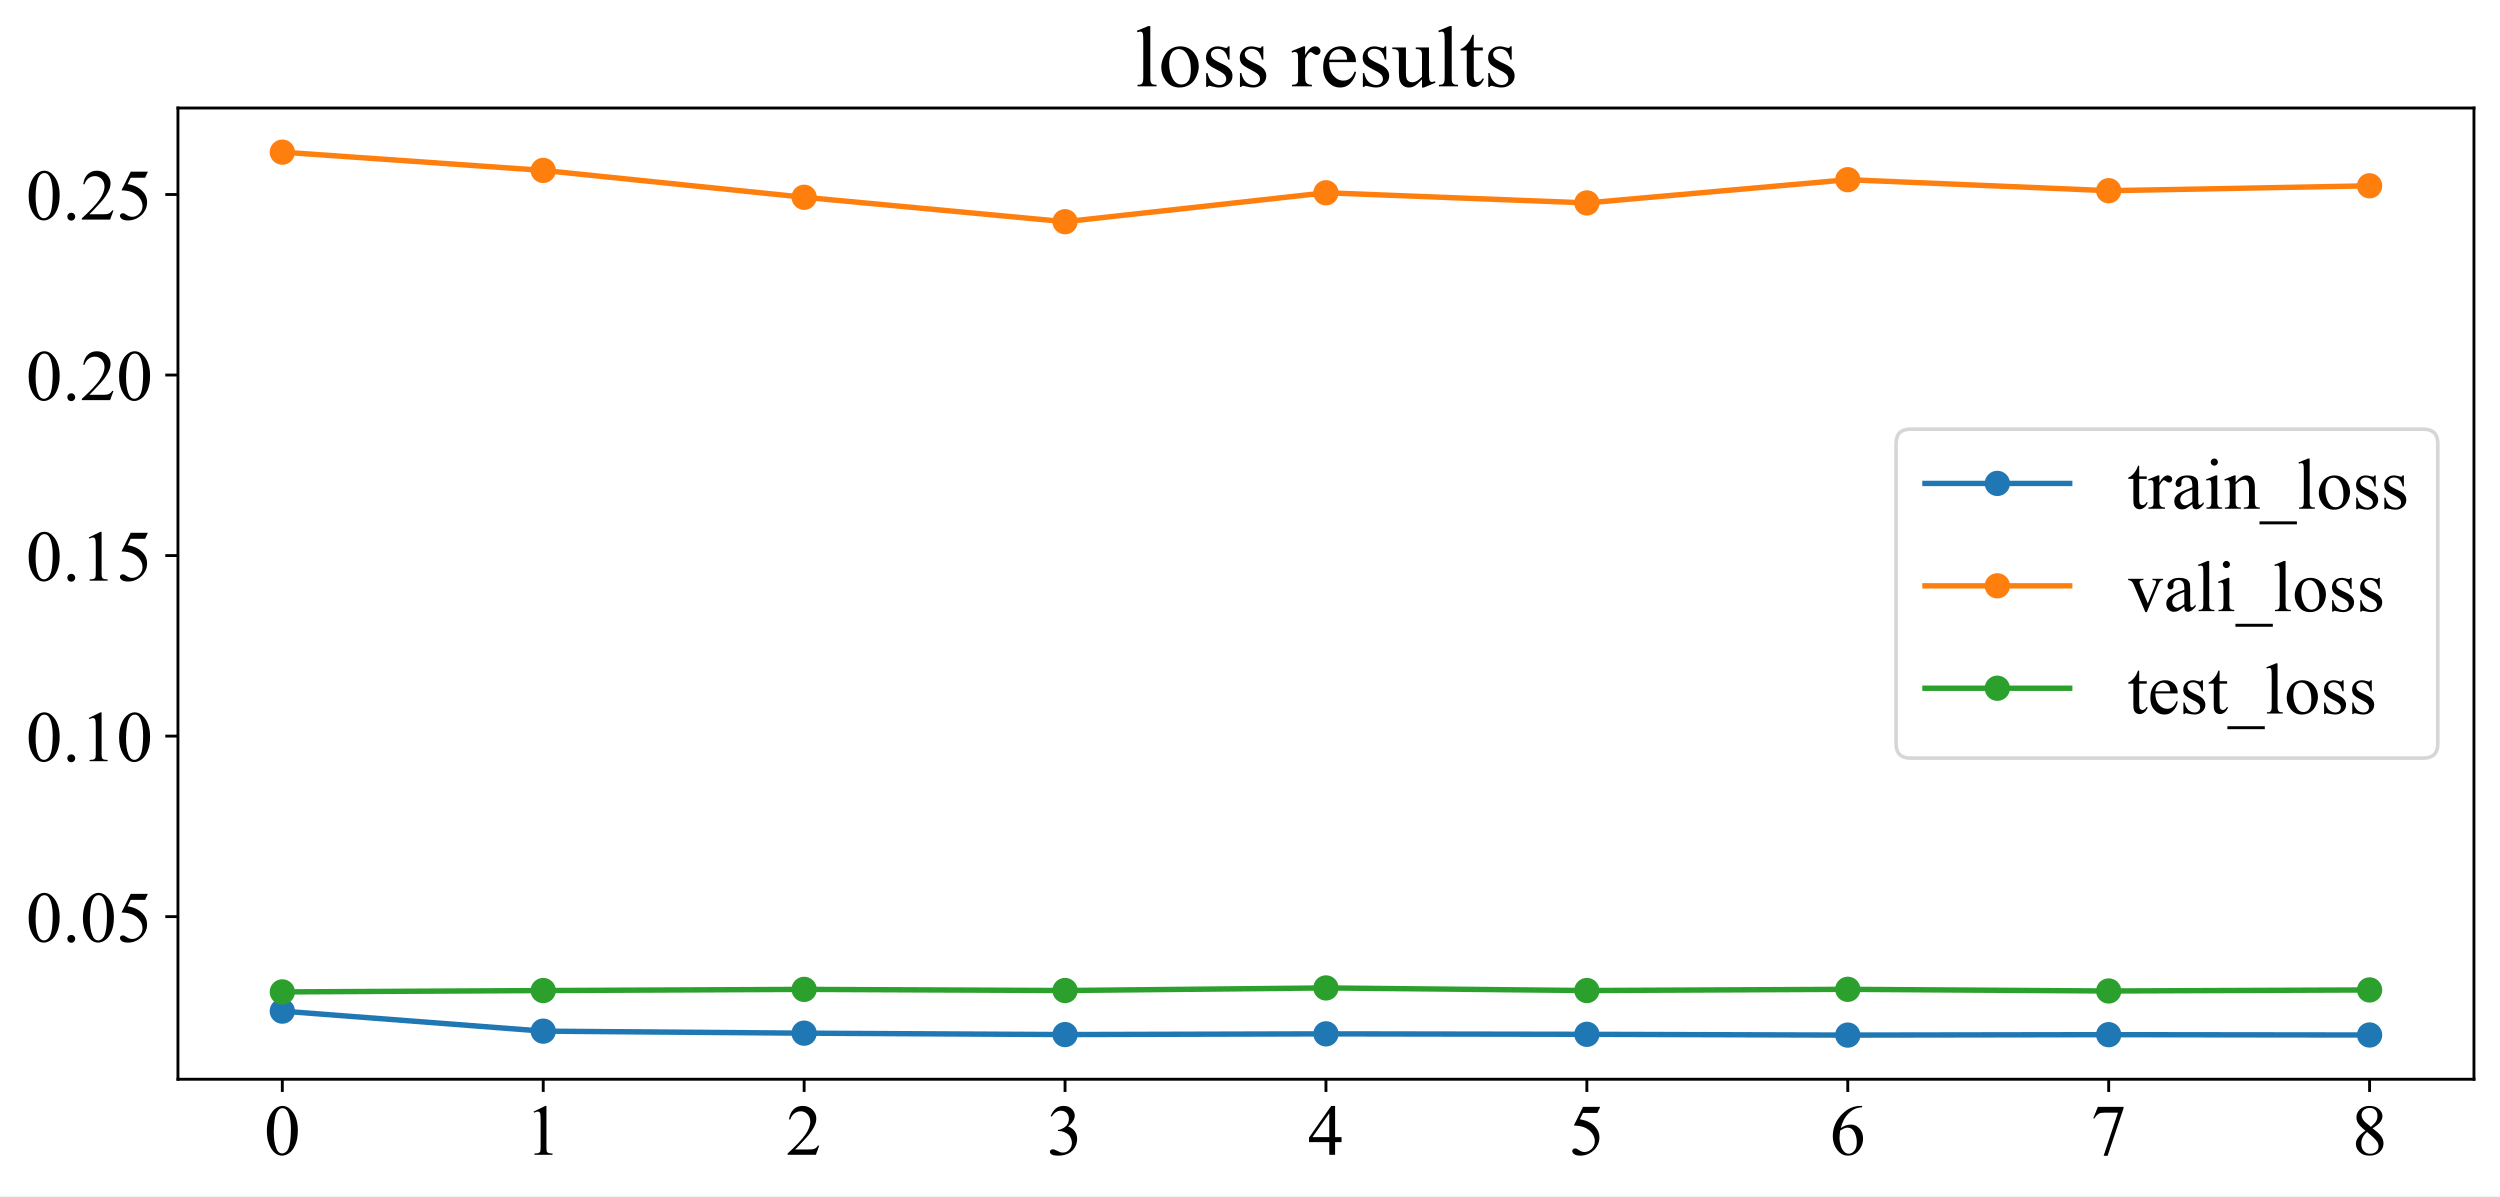
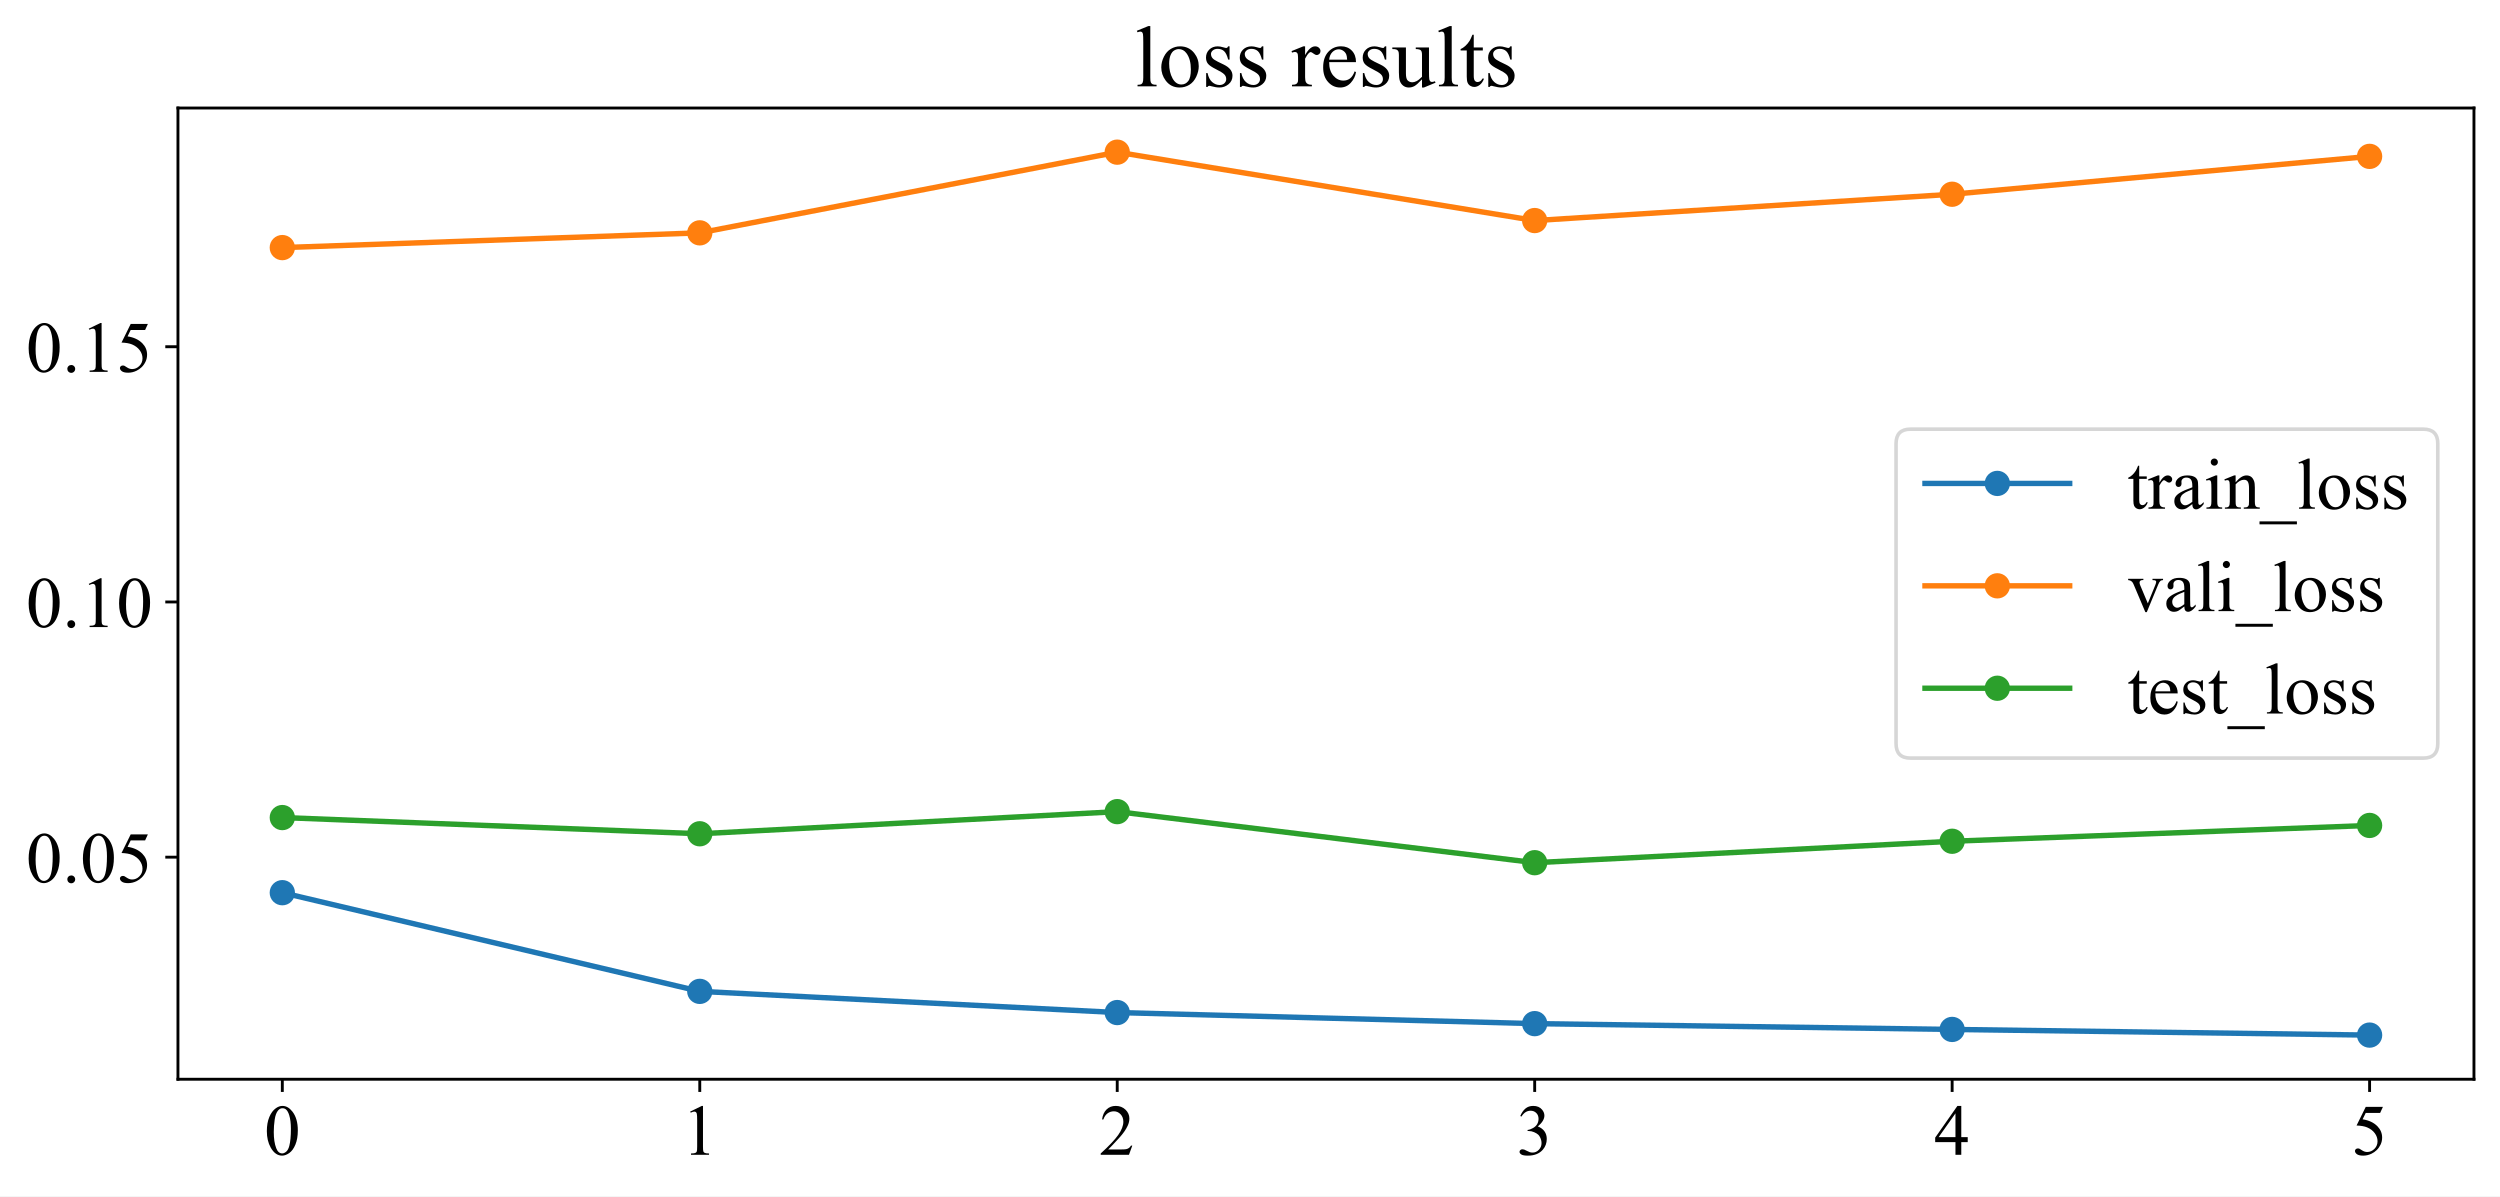
<svg xmlns="http://www.w3.org/2000/svg" xmlns:xlink="http://www.w3.org/1999/xlink" width="691.19pt" height="330.751pt" viewBox="0 0 691.19 330.751" version="1.1">
  <defs>
    <style type="text/css">*{stroke-linejoin: round; stroke-linecap: butt}</style>
  </defs>
  <g id="figure_1">
    <g id="patch_1">
      <path d="M 0 330.751  L 691.19 330.751  L 691.19 0  L 0 0  z " style="fill: #ffffff" />
    </g>
    <g id="axes_1">
      <g id="patch_2">
        <path d="M 49.2 298.385  L 683.99 298.385  L 683.99 29.865  L 49.2 29.865  z " style="fill: #ffffff" />
      </g>
      <g id="matplotlib.axis_1">
        <g id="xtick_1">
          <g id="line2d_1">
            <defs>
-               <path id="ma617e2e6b4" d="M 0 0  L 0 3.5  " style="stroke: #000000; stroke-width: 0.8" />
+               <path id="mb7106af2ef" d="M 0 0  L 0 3.5  " style="stroke: #000000; stroke-width: 0.8" />
            </defs>
            <g>
-               <use xlink:href="#ma617e2e6b4" x="78.054" y="298.385" style="stroke: #000000; stroke-width: 0.8" />
+               <use xlink:href="#mb7106af2ef" x="78.054" y="298.385" style="stroke: #000000; stroke-width: 0.8" />
            </g>
          </g>
          <g id="text_1">
            <g transform="translate(73.05409 319.2725) scale(0.2 -0.2)">
              <defs>
                <path id="TimesNewRomanPSMT-30" d="M 231 2094  Q 231 2819 450 3342  Q 669 3866 1031 4122  Q 1313 4325 1613 4325  Q 2100 4325 2488 3828  Q 2972 3213 2972 2159  Q 2972 1422 2759 906  Q 2547 391 2217 158  Q 1888 -75 1581 -75  Q 975 -75 572 641  Q 231 1244 231 2094  z M 844 2016  Q 844 1141 1059 588  Q 1238 122 1591 122  Q 1759 122 1940 273  Q 2122 425 2216 781  Q 2359 1319 2359 2297  Q 2359 3022 2209 3506  Q 2097 3866 1919 4016  Q 1791 4119 1609 4119  Q 1397 4119 1231 3928  Q 1006 3669 925 3112  Q 844 2556 844 2016  z " transform="scale(0.015625)" />
              </defs>
              <use xlink:href="#TimesNewRomanPSMT-30" />
            </g>
          </g>
        </g>
        <g id="xtick_2">
          <g id="line2d_2">
            <g>
-               <use xlink:href="#ma617e2e6b4" x="150.189" y="298.385" style="stroke: #000000; stroke-width: 0.8" />
+               <use xlink:href="#mb7106af2ef" x="193.47" y="298.385" style="stroke: #000000; stroke-width: 0.8" />
            </g>
          </g>
          <g id="text_2">
-             <g transform="translate(145.1893 319.2725) scale(0.2 -0.2)">
+             <g transform="translate(188.4705 319.2725) scale(0.2 -0.2)">
              <defs>
                <path id="TimesNewRomanPSMT-31" d="M 750 3822  L 1781 4325  L 1884 4325  L 1884 747  Q 1884 391 1914 303  Q 1944 216 2037 169  Q 2131 122 2419 116  L 2419 0  L 825 0  L 825 116  Q 1125 122 1212 167  Q 1300 213 1334 289  Q 1369 366 1369 747  L 1369 3034  Q 1369 3497 1338 3628  Q 1316 3728 1258 3775  Q 1200 3822 1119 3822  Q 1003 3822 797 3725  L 750 3822  z " transform="scale(0.015625)" />
              </defs>
              <use xlink:href="#TimesNewRomanPSMT-31" />
            </g>
          </g>
        </g>
        <g id="xtick_3">
          <g id="line2d_3">
            <g>
-               <use xlink:href="#ma617e2e6b4" x="222.325" y="298.385" style="stroke: #000000; stroke-width: 0.8" />
+               <use xlink:href="#mb7106af2ef" x="308.887" y="298.385" style="stroke: #000000; stroke-width: 0.8" />
            </g>
          </g>
          <g id="text_3">
-             <g transform="translate(217.3245 319.2725) scale(0.2 -0.2)">
+             <g transform="translate(303.8868 319.2725) scale(0.2 -0.2)">
              <defs>
                <path id="TimesNewRomanPSMT-32" d="M 2934 816  L 2638 0  L 138 0  L 138 116  Q 1241 1122 1691 1759  Q 2141 2397 2141 2925  Q 2141 3328 1894 3587  Q 1647 3847 1303 3847  Q 991 3847 742 3664  Q 494 3481 375 3128  L 259 3128  Q 338 3706 661 4015  Q 984 4325 1469 4325  Q 1984 4325 2329 3994  Q 2675 3663 2675 3213  Q 2675 2891 2525 2569  Q 2294 2063 1775 1497  Q 997 647 803 472  L 1909 472  Q 2247 472 2383 497  Q 2519 522 2628 598  Q 2738 675 2819 816  L 2934 816  z " transform="scale(0.015625)" />
              </defs>
              <use xlink:href="#TimesNewRomanPSMT-32" />
            </g>
          </g>
        </g>
        <g id="xtick_4">
          <g id="line2d_4">
            <g>
-               <use xlink:href="#ma617e2e6b4" x="294.46" y="298.385" style="stroke: #000000; stroke-width: 0.8" />
+               <use xlink:href="#mb7106af2ef" x="424.303" y="298.385" style="stroke: #000000; stroke-width: 0.8" />
            </g>
          </g>
          <g id="text_4">
-             <g transform="translate(289.4598 319.2725) scale(0.2 -0.2)">
+             <g transform="translate(419.3032 319.2725) scale(0.2 -0.2)">
              <defs>
                <path id="TimesNewRomanPSMT-33" d="M 325 3431  Q 506 3859 782 4092  Q 1059 4325 1472 4325  Q 1981 4325 2253 3994  Q 2459 3747 2459 3466  Q 2459 3003 1878 2509  Q 2269 2356 2469 2072  Q 2669 1788 2669 1403  Q 2669 853 2319 450  Q 1863 -75 997 -75  Q 569 -75 414 31  Q 259 138 259 259  Q 259 350 332 419  Q 406 488 509 488  Q 588 488 669 463  Q 722 447 909 348  Q 1097 250 1169 231  Q 1284 197 1416 197  Q 1734 197 1970 444  Q 2206 691 2206 1028  Q 2206 1275 2097 1509  Q 2016 1684 1919 1775  Q 1784 1900 1550 2001  Q 1316 2103 1072 2103  L 972 2103  L 972 2197  Q 1219 2228 1467 2375  Q 1716 2522 1828 2728  Q 1941 2934 1941 3181  Q 1941 3503 1739 3701  Q 1538 3900 1238 3900  Q 753 3900 428 3381  L 325 3431  z " transform="scale(0.015625)" />
              </defs>
              <use xlink:href="#TimesNewRomanPSMT-33" />
            </g>
          </g>
        </g>
        <g id="xtick_5">
          <g id="line2d_5">
            <g>
-               <use xlink:href="#ma617e2e6b4" x="366.595" y="298.385" style="stroke: #000000; stroke-width: 0.8" />
+               <use xlink:href="#mb7106af2ef" x="539.72" y="298.385" style="stroke: #000000; stroke-width: 0.8" />
            </g>
          </g>
          <g id="text_5">
-             <g transform="translate(361.595 319.2725) scale(0.2 -0.2)">
+             <g transform="translate(534.7195 319.2725) scale(0.2 -0.2)">
              <defs>
                <path id="TimesNewRomanPSMT-34" d="M 2978 1563  L 2978 1119  L 2409 1119  L 2409 0  L 1894 0  L 1894 1119  L 100 1119  L 100 1519  L 2066 4325  L 2409 4325  L 2409 1563  L 2978 1563  z M 1894 1563  L 1894 3666  L 406 1563  L 1894 1563  z " transform="scale(0.015625)" />
              </defs>
              <use xlink:href="#TimesNewRomanPSMT-34" />
            </g>
          </g>
        </g>
        <g id="xtick_6">
          <g id="line2d_6">
            <g>
-               <use xlink:href="#ma617e2e6b4" x="438.73" y="298.385" style="stroke: #000000; stroke-width: 0.8" />
+               <use xlink:href="#mb7106af2ef" x="655.136" y="298.385" style="stroke: #000000; stroke-width: 0.8" />
            </g>
          </g>
          <g id="text_6">
-             <g transform="translate(433.7302 319.2725) scale(0.2 -0.2)">
+             <g transform="translate(650.1359 319.2725) scale(0.2 -0.2)">
              <defs>
                <path id="TimesNewRomanPSMT-35" d="M 2778 4238  L 2534 3706  L 1259 3706  L 981 3138  Q 1809 3016 2294 2522  Q 2709 2097 2709 1522  Q 2709 1188 2573 903  Q 2438 619 2231 419  Q 2025 219 1772 97  Q 1413 -75 1034 -75  Q 653 -75 479 54  Q 306 184 306 341  Q 306 428 378 495  Q 450 563 559 563  Q 641 563 702 538  Q 763 513 909 409  Q 1144 247 1384 247  Q 1750 247 2026 523  Q 2303 800 2303 1197  Q 2303 1581 2056 1914  Q 1809 2247 1375 2428  Q 1034 2569 447 2591  L 1259 4238  L 2778 4238  z " transform="scale(0.015625)" />
              </defs>
              <use xlink:href="#TimesNewRomanPSMT-35" />
-             </g>
-           </g>
-         </g>
-         <g id="xtick_7">
-           <g id="line2d_7">
-             <g>
-               <use xlink:href="#ma617e2e6b4" x="510.865" y="298.385" style="stroke: #000000; stroke-width: 0.8" />
-             </g>
-           </g>
-           <g id="text_7">
-             <g transform="translate(505.8655 319.2725) scale(0.2 -0.2)">
-               <defs>
-                 <path id="TimesNewRomanPSMT-36" d="M 2869 4325  L 2869 4209  Q 2456 4169 2195 4045  Q 1934 3922 1679 3669  Q 1425 3416 1258 3105  Q 1091 2794 978 2366  Q 1428 2675 1881 2675  Q 2316 2675 2634 2325  Q 2953 1975 2953 1425  Q 2953 894 2631 456  Q 2244 -75 1606 -75  Q 1172 -75 869 213  Q 275 772 275 1663  Q 275 2231 503 2743  Q 731 3256 1154 3653  Q 1578 4050 1965 4187  Q 2353 4325 2688 4325  L 2869 4325  z M 925 2138  Q 869 1716 869 1456  Q 869 1156 980 804  Q 1091 453 1309 247  Q 1469 100 1697 100  Q 1969 100 2183 356  Q 2397 613 2397 1088  Q 2397 1622 2184 2012  Q 1972 2403 1581 2403  Q 1463 2403 1327 2353  Q 1191 2303 925 2138  z " transform="scale(0.015625)" />
-               </defs>
-               <use xlink:href="#TimesNewRomanPSMT-36" />
-             </g>
-           </g>
-         </g>
-         <g id="xtick_8">
-           <g id="line2d_8">
-             <g>
-               <use xlink:href="#ma617e2e6b4" x="583.001" y="298.385" style="stroke: #000000; stroke-width: 0.8" />
-             </g>
-           </g>
-           <g id="text_8">
-             <g transform="translate(578.0007 319.2725) scale(0.2 -0.2)">
-               <defs>
-                 <path id="TimesNewRomanPSMT-37" d="M 644 4238  L 2916 4238  L 2916 4119  L 1503 -88  L 1153 -88  L 2419 3728  L 1253 3728  Q 900 3728 750 3644  Q 488 3500 328 3200  L 238 3234  L 644 4238  z " transform="scale(0.015625)" />
-               </defs>
-               <use xlink:href="#TimesNewRomanPSMT-37" />
-             </g>
-           </g>
-         </g>
-         <g id="xtick_9">
-           <g id="line2d_9">
-             <g>
-               <use xlink:href="#ma617e2e6b4" x="655.136" y="298.385" style="stroke: #000000; stroke-width: 0.8" />
-             </g>
-           </g>
-           <g id="text_9">
-             <g transform="translate(650.1359 319.2725) scale(0.2 -0.2)">
-               <defs>
-                 <path id="TimesNewRomanPSMT-38" d="M 1228 2134  Q 725 2547 579 2797  Q 434 3047 434 3316  Q 434 3728 753 4026  Q 1072 4325 1600 4325  Q 2113 4325 2425 4047  Q 2738 3769 2738 3413  Q 2738 3175 2569 2928  Q 2400 2681 1866 2347  Q 2416 1922 2594 1678  Q 2831 1359 2831 1006  Q 2831 559 2490 242  Q 2150 -75 1597 -75  Q 994 -75 656 303  Q 388 606 388 966  Q 388 1247 577 1523  Q 766 1800 1228 2134  z M 1719 2469  Q 2094 2806 2194 3001  Q 2294 3197 2294 3444  Q 2294 3772 2109 3958  Q 1925 4144 1606 4144  Q 1288 4144 1088 3959  Q 888 3775 888 3528  Q 888 3366 970 3203  Q 1053 3041 1206 2894  L 1719 2469  z M 1375 2016  Q 1116 1797 991 1539  Q 866 1281 866 981  Q 866 578 1086 336  Q 1306 94 1647 94  Q 1984 94 2187 284  Q 2391 475 2391 747  Q 2391 972 2272 1150  Q 2050 1481 1375 2016  z " transform="scale(0.015625)" />
-               </defs>
-               <use xlink:href="#TimesNewRomanPSMT-38" />
            </g>
          </g>
        </g>
      </g>
      <g id="matplotlib.axis_2">
        <g id="ytick_1">
-           <g id="line2d_10">
+           <g id="line2d_7">
            <defs>
-               <path id="mafffb5e304" d="M 0 0  L -3.5 0  " style="stroke: #000000; stroke-width: 0.8" />
+               <path id="me655bb4e08" d="M 0 0  L -3.5 0  " style="stroke: #000000; stroke-width: 0.8" />
            </defs>
            <g>
-               <use xlink:href="#mafffb5e304" x="49.2" y="253.431" style="stroke: #000000; stroke-width: 0.8" />
-             </g>
-           </g>
-           <g id="text_10">
-             <g transform="translate(7.2 260.3749) scale(0.2 -0.2)">
+               <use xlink:href="#me655bb4e08" x="49.2" y="236.988" style="stroke: #000000; stroke-width: 0.8" />
+             </g>
+           </g>
+           <g id="text_7">
+             <g transform="translate(7.2 243.932) scale(0.2 -0.2)">
              <defs>
                <path id="TimesNewRomanPSMT-2e" d="M 800 606  Q 947 606 1047 504  Q 1147 403 1147 259  Q 1147 116 1045 14  Q 944 -88 800 -88  Q 656 -88 554 14  Q 453 116 453 259  Q 453 406 554 506  Q 656 606 800 606  z " transform="scale(0.015625)" />
              </defs>
              <use xlink:href="#TimesNewRomanPSMT-30" />
              <use xlink:href="#TimesNewRomanPSMT-2e" x="50" />
              <use xlink:href="#TimesNewRomanPSMT-30" x="75" />
              <use xlink:href="#TimesNewRomanPSMT-35" x="125" />
            </g>
          </g>
        </g>
        <g id="ytick_2">
-           <g id="line2d_11">
-             <g>
-               <use xlink:href="#mafffb5e304" x="49.2" y="203.516" style="stroke: #000000; stroke-width: 0.8" />
-             </g>
-           </g>
-           <g id="text_11">
-             <g transform="translate(7.2 210.4598) scale(0.2 -0.2)">
+           <g id="line2d_8">
+             <g>
+               <use xlink:href="#me655bb4e08" x="49.2" y="166.427" style="stroke: #000000; stroke-width: 0.8" />
+             </g>
+           </g>
+           <g id="text_8">
+             <g transform="translate(7.2 173.3711) scale(0.2 -0.2)">
              <use xlink:href="#TimesNewRomanPSMT-30" />
              <use xlink:href="#TimesNewRomanPSMT-2e" x="50" />
              <use xlink:href="#TimesNewRomanPSMT-31" x="75" />
              <use xlink:href="#TimesNewRomanPSMT-30" x="125" />
            </g>
          </g>
        </g>
        <g id="ytick_3">
-           <g id="line2d_12">
-             <g>
-               <use xlink:href="#mafffb5e304" x="49.2" y="153.601" style="stroke: #000000; stroke-width: 0.8" />
-             </g>
-           </g>
-           <g id="text_12">
-             <g transform="translate(7.2 160.5447) scale(0.2 -0.2)">
+           <g id="line2d_9">
+             <g>
+               <use xlink:href="#me655bb4e08" x="49.2" y="95.866" style="stroke: #000000; stroke-width: 0.8" />
+             </g>
+           </g>
+           <g id="text_9">
+             <g transform="translate(7.2 102.8101) scale(0.2 -0.2)">
              <use xlink:href="#TimesNewRomanPSMT-30" />
              <use xlink:href="#TimesNewRomanPSMT-2e" x="50" />
              <use xlink:href="#TimesNewRomanPSMT-31" x="75" />
              <use xlink:href="#TimesNewRomanPSMT-35" x="125" />
            </g>
          </g>
        </g>
-         <g id="ytick_4">
-           <g id="line2d_13">
-             <g>
-               <use xlink:href="#mafffb5e304" x="49.2" y="103.686" style="stroke: #000000; stroke-width: 0.8" />
-             </g>
-           </g>
-           <g id="text_13">
-             <g transform="translate(7.2 110.6296) scale(0.2 -0.2)">
-               <use xlink:href="#TimesNewRomanPSMT-30" />
-               <use xlink:href="#TimesNewRomanPSMT-2e" x="50" />
-               <use xlink:href="#TimesNewRomanPSMT-32" x="75" />
-               <use xlink:href="#TimesNewRomanPSMT-30" x="125" />
-             </g>
-           </g>
-         </g>
-         <g id="ytick_5">
-           <g id="line2d_14">
-             <g>
-               <use xlink:href="#mafffb5e304" x="49.2" y="53.771" style="stroke: #000000; stroke-width: 0.8" />
-             </g>
-           </g>
-           <g id="text_14">
-             <g transform="translate(7.2 60.71454) scale(0.2 -0.2)">
-               <use xlink:href="#TimesNewRomanPSMT-30" />
-               <use xlink:href="#TimesNewRomanPSMT-2e" x="50" />
-               <use xlink:href="#TimesNewRomanPSMT-32" x="75" />
-               <use xlink:href="#TimesNewRomanPSMT-35" x="125" />
-             </g>
-           </g>
-         </g>
-       </g>
-       <g id="line2d_15">
-         <path d="M 78.054 279.555  L 150.189 285.089  L 222.325 285.645  L 294.46 286.034  L 366.595 285.835  L 438.73 285.962  L 510.865 286.18  L 583.001 286.061  L 655.136 286.153  " clip-path="url(#p0e7910a5fa)" style="fill: none; stroke: #1f77b4; stroke-width: 1.5; stroke-linecap: square" />
+       </g>
+       <g id="line2d_10">
+         <path d="M 78.054 246.807  L 193.47 274.09  L 308.887 279.947  L 424.303 283.011  L 539.72 284.613  L 655.136 286.18  " clip-path="url(#p0754e83f7d)" style="fill: none; stroke: #1f77b4; stroke-width: 1.5; stroke-linecap: square" />
        <defs>
-           <path id="m8aa5f3aa38" d="M 0 3  C 0.796 3 1.559 2.684 2.121 2.121  C 2.684 1.559 3 0.796 3 0  C 3 -0.796 2.684 -1.559 2.121 -2.121  C 1.559 -2.684 0.796 -3 0 -3  C -0.796 -3 -1.559 -2.684 -2.121 -2.121  C -2.684 -1.559 -3 -0.796 -3 0  C -3 0.796 -2.684 1.559 -2.121 2.121  C -1.559 2.684 -0.796 3 0 3  z " style="stroke: #1f77b4" />
+           <path id="m6fa0a72f3e" d="M 0 3  C 0.796 3 1.559 2.684 2.121 2.121  C 2.684 1.559 3 0.796 3 0  C 3 -0.796 2.684 -1.559 2.121 -2.121  C 1.559 -2.684 0.796 -3 0 -3  C -0.796 -3 -1.559 -2.684 -2.121 -2.121  C -2.684 -1.559 -3 -0.796 -3 0  C -3 0.796 -2.684 1.559 -2.121 2.121  C -1.559 2.684 -0.796 3 0 3  z " style="stroke: #1f77b4" />
        </defs>
-         <g clip-path="url(#p0e7910a5fa)">
-           <use xlink:href="#m8aa5f3aa38" x="78.054" y="279.555" style="fill: #1f77b4; stroke: #1f77b4" />
-           <use xlink:href="#m8aa5f3aa38" x="150.189" y="285.089" style="fill: #1f77b4; stroke: #1f77b4" />
-           <use xlink:href="#m8aa5f3aa38" x="222.325" y="285.645" style="fill: #1f77b4; stroke: #1f77b4" />
-           <use xlink:href="#m8aa5f3aa38" x="294.46" y="286.034" style="fill: #1f77b4; stroke: #1f77b4" />
-           <use xlink:href="#m8aa5f3aa38" x="366.595" y="285.835" style="fill: #1f77b4; stroke: #1f77b4" />
-           <use xlink:href="#m8aa5f3aa38" x="438.73" y="285.962" style="fill: #1f77b4; stroke: #1f77b4" />
-           <use xlink:href="#m8aa5f3aa38" x="510.865" y="286.18" style="fill: #1f77b4; stroke: #1f77b4" />
-           <use xlink:href="#m8aa5f3aa38" x="583.001" y="286.061" style="fill: #1f77b4; stroke: #1f77b4" />
-           <use xlink:href="#m8aa5f3aa38" x="655.136" y="286.153" style="fill: #1f77b4; stroke: #1f77b4" />
-         </g>
-       </g>
-       <g id="line2d_16">
-         <path d="M 78.054 42.07  L 150.189 47.116  L 222.325 54.54  L 294.46 61.3  L 366.595 53.297  L 438.73 56.107  L 510.865 49.681  L 583.001 52.727  L 655.136 51.371  " clip-path="url(#p0e7910a5fa)" style="fill: none; stroke: #ff7f0e; stroke-width: 1.5; stroke-linecap: square" />
+         <g clip-path="url(#p0754e83f7d)">
+           <use xlink:href="#m6fa0a72f3e" x="78.054" y="246.807" style="fill: #1f77b4; stroke: #1f77b4" />
+           <use xlink:href="#m6fa0a72f3e" x="193.47" y="274.09" style="fill: #1f77b4; stroke: #1f77b4" />
+           <use xlink:href="#m6fa0a72f3e" x="308.887" y="279.947" style="fill: #1f77b4; stroke: #1f77b4" />
+           <use xlink:href="#m6fa0a72f3e" x="424.303" y="283.011" style="fill: #1f77b4; stroke: #1f77b4" />
+           <use xlink:href="#m6fa0a72f3e" x="539.72" y="284.613" style="fill: #1f77b4; stroke: #1f77b4" />
+           <use xlink:href="#m6fa0a72f3e" x="655.136" y="286.18" style="fill: #1f77b4; stroke: #1f77b4" />
+         </g>
+       </g>
+       <g id="line2d_11">
+         <path d="M 78.054 68.455  L 193.47 64.378  L 308.887 42.07  L 424.303 60.978  L 539.72 53.703  L 655.136 43.232  " clip-path="url(#p0754e83f7d)" style="fill: none; stroke: #ff7f0e; stroke-width: 1.5; stroke-linecap: square" />
        <defs>
-           <path id="m07e8977f71" d="M 0 3  C 0.796 3 1.559 2.684 2.121 2.121  C 2.684 1.559 3 0.796 3 0  C 3 -0.796 2.684 -1.559 2.121 -2.121  C 1.559 -2.684 0.796 -3 0 -3  C -0.796 -3 -1.559 -2.684 -2.121 -2.121  C -2.684 -1.559 -3 -0.796 -3 0  C -3 0.796 -2.684 1.559 -2.121 2.121  C -1.559 2.684 -0.796 3 0 3  z " style="stroke: #ff7f0e" />
+           <path id="m5f02bc8c21" d="M 0 3  C 0.796 3 1.559 2.684 2.121 2.121  C 2.684 1.559 3 0.796 3 0  C 3 -0.796 2.684 -1.559 2.121 -2.121  C 1.559 -2.684 0.796 -3 0 -3  C -0.796 -3 -1.559 -2.684 -2.121 -2.121  C -2.684 -1.559 -3 -0.796 -3 0  C -3 0.796 -2.684 1.559 -2.121 2.121  C -1.559 2.684 -0.796 3 0 3  z " style="stroke: #ff7f0e" />
        </defs>
-         <g clip-path="url(#p0e7910a5fa)">
-           <use xlink:href="#m07e8977f71" x="78.054" y="42.07" style="fill: #ff7f0e; stroke: #ff7f0e" />
-           <use xlink:href="#m07e8977f71" x="150.189" y="47.116" style="fill: #ff7f0e; stroke: #ff7f0e" />
-           <use xlink:href="#m07e8977f71" x="222.325" y="54.54" style="fill: #ff7f0e; stroke: #ff7f0e" />
-           <use xlink:href="#m07e8977f71" x="294.46" y="61.3" style="fill: #ff7f0e; stroke: #ff7f0e" />
-           <use xlink:href="#m07e8977f71" x="366.595" y="53.297" style="fill: #ff7f0e; stroke: #ff7f0e" />
-           <use xlink:href="#m07e8977f71" x="438.73" y="56.107" style="fill: #ff7f0e; stroke: #ff7f0e" />
-           <use xlink:href="#m07e8977f71" x="510.865" y="49.681" style="fill: #ff7f0e; stroke: #ff7f0e" />
-           <use xlink:href="#m07e8977f71" x="583.001" y="52.727" style="fill: #ff7f0e; stroke: #ff7f0e" />
-           <use xlink:href="#m07e8977f71" x="655.136" y="51.371" style="fill: #ff7f0e; stroke: #ff7f0e" />
-         </g>
-       </g>
-       <g id="line2d_17">
-         <path d="M 78.054 274.242  L 150.189 273.863  L 222.325 273.542  L 294.46 273.853  L 366.595 273.14  L 438.73 273.859  L 510.865 273.523  L 583.001 273.983  L 655.136 273.694  " clip-path="url(#p0e7910a5fa)" style="fill: none; stroke: #2ca02c; stroke-width: 1.5; stroke-linecap: square" />
+         <g clip-path="url(#p0754e83f7d)">
+           <use xlink:href="#m5f02bc8c21" x="78.054" y="68.455" style="fill: #ff7f0e; stroke: #ff7f0e" />
+           <use xlink:href="#m5f02bc8c21" x="193.47" y="64.378" style="fill: #ff7f0e; stroke: #ff7f0e" />
+           <use xlink:href="#m5f02bc8c21" x="308.887" y="42.07" style="fill: #ff7f0e; stroke: #ff7f0e" />
+           <use xlink:href="#m5f02bc8c21" x="424.303" y="60.978" style="fill: #ff7f0e; stroke: #ff7f0e" />
+           <use xlink:href="#m5f02bc8c21" x="539.72" y="53.703" style="fill: #ff7f0e; stroke: #ff7f0e" />
+           <use xlink:href="#m5f02bc8c21" x="655.136" y="43.232" style="fill: #ff7f0e; stroke: #ff7f0e" />
+         </g>
+       </g>
+       <g id="line2d_12">
+         <path d="M 78.054 226.037  L 193.47 230.518  L 308.887 224.396  L 424.303 238.514  L 539.72 232.587  L 655.136 228.213  " clip-path="url(#p0754e83f7d)" style="fill: none; stroke: #2ca02c; stroke-width: 1.5; stroke-linecap: square" />
        <defs>
-           <path id="me7f0658e8a" d="M 0 3  C 0.796 3 1.559 2.684 2.121 2.121  C 2.684 1.559 3 0.796 3 0  C 3 -0.796 2.684 -1.559 2.121 -2.121  C 1.559 -2.684 0.796 -3 0 -3  C -0.796 -3 -1.559 -2.684 -2.121 -2.121  C -2.684 -1.559 -3 -0.796 -3 0  C -3 0.796 -2.684 1.559 -2.121 2.121  C -1.559 2.684 -0.796 3 0 3  z " style="stroke: #2ca02c" />
+           <path id="md38b81438c" d="M 0 3  C 0.796 3 1.559 2.684 2.121 2.121  C 2.684 1.559 3 0.796 3 0  C 3 -0.796 2.684 -1.559 2.121 -2.121  C 1.559 -2.684 0.796 -3 0 -3  C -0.796 -3 -1.559 -2.684 -2.121 -2.121  C -2.684 -1.559 -3 -0.796 -3 0  C -3 0.796 -2.684 1.559 -2.121 2.121  C -1.559 2.684 -0.796 3 0 3  z " style="stroke: #2ca02c" />
        </defs>
-         <g clip-path="url(#p0e7910a5fa)">
-           <use xlink:href="#me7f0658e8a" x="78.054" y="274.242" style="fill: #2ca02c; stroke: #2ca02c" />
-           <use xlink:href="#me7f0658e8a" x="150.189" y="273.863" style="fill: #2ca02c; stroke: #2ca02c" />
-           <use xlink:href="#me7f0658e8a" x="222.325" y="273.542" style="fill: #2ca02c; stroke: #2ca02c" />
-           <use xlink:href="#me7f0658e8a" x="294.46" y="273.853" style="fill: #2ca02c; stroke: #2ca02c" />
-           <use xlink:href="#me7f0658e8a" x="366.595" y="273.14" style="fill: #2ca02c; stroke: #2ca02c" />
-           <use xlink:href="#me7f0658e8a" x="438.73" y="273.859" style="fill: #2ca02c; stroke: #2ca02c" />
-           <use xlink:href="#me7f0658e8a" x="510.865" y="273.523" style="fill: #2ca02c; stroke: #2ca02c" />
-           <use xlink:href="#me7f0658e8a" x="583.001" y="273.983" style="fill: #2ca02c; stroke: #2ca02c" />
-           <use xlink:href="#me7f0658e8a" x="655.136" y="273.694" style="fill: #2ca02c; stroke: #2ca02c" />
+         <g clip-path="url(#p0754e83f7d)">
+           <use xlink:href="#md38b81438c" x="78.054" y="226.037" style="fill: #2ca02c; stroke: #2ca02c" />
+           <use xlink:href="#md38b81438c" x="193.47" y="230.518" style="fill: #2ca02c; stroke: #2ca02c" />
+           <use xlink:href="#md38b81438c" x="308.887" y="224.396" style="fill: #2ca02c; stroke: #2ca02c" />
+           <use xlink:href="#md38b81438c" x="424.303" y="238.514" style="fill: #2ca02c; stroke: #2ca02c" />
+           <use xlink:href="#md38b81438c" x="539.72" y="232.587" style="fill: #2ca02c; stroke: #2ca02c" />
+           <use xlink:href="#md38b81438c" x="655.136" y="228.213" style="fill: #2ca02c; stroke: #2ca02c" />
        </g>
      </g>
      <g id="patch_3">
        <path d="M 49.2 298.385  L 49.2 29.865  " style="fill: none; stroke: #000000; stroke-width: 0.8; stroke-linejoin: miter; stroke-linecap: square" />
      </g>
      <g id="patch_4">
        <path d="M 683.99 298.385  L 683.99 29.865  " style="fill: none; stroke: #000000; stroke-width: 0.8; stroke-linejoin: miter; stroke-linecap: square" />
      </g>
      <g id="patch_5">
        <path d="M 49.2 298.385  L 683.99 298.385  " style="fill: none; stroke: #000000; stroke-width: 0.8; stroke-linejoin: miter; stroke-linecap: square" />
      </g>
      <g id="patch_6">
        <path d="M 49.2 29.865  L 683.99 29.865  " style="fill: none; stroke: #000000; stroke-width: 0.8; stroke-linejoin: miter; stroke-linecap: square" />
      </g>
-       <g id="text_15">
+       <g id="text_10">
        <g transform="translate(313.5888 23.865) scale(0.24 -0.24)">
          <defs>
            <path id="TimesNewRomanPSMT-6c" d="M 1184 4444  L 1184 647  Q 1184 378 1223 290  Q 1263 203 1344 158  Q 1425 113 1647 113  L 1647 0  L 244 0  L 244 113  Q 441 113 512 153  Q 584 194 625 287  Q 666 381 666 647  L 666 3247  Q 666 3731 644 3842  Q 622 3953 573 3993  Q 525 4034 450 4034  Q 369 4034 244 3984  L 191 4094  L 1044 4444  L 1184 4444  z " transform="scale(0.015625)" />
            <path id="TimesNewRomanPSMT-6f" d="M 1600 2947  Q 2250 2947 2644 2453  Q 2978 2031 2978 1484  Q 2978 1100 2793 706  Q 2609 313 2286 112  Q 1963 -88 1566 -88  Q 919 -88 538 428  Q 216 863 216 1403  Q 216 1797 411 2186  Q 606 2575 925 2761  Q 1244 2947 1600 2947  z M 1503 2744  Q 1338 2744 1170 2645  Q 1003 2547 900 2300  Q 797 2053 797 1666  Q 797 1041 1045 587  Q 1294 134 1700 134  Q 2003 134 2200 384  Q 2397 634 2397 1244  Q 2397 2006 2069 2444  Q 1847 2744 1503 2744  z " transform="scale(0.015625)" />
            <path id="TimesNewRomanPSMT-73" d="M 2050 2947  L 2050 1972  L 1947 1972  Q 1828 2431 1642 2597  Q 1456 2763 1169 2763  Q 950 2763 815 2647  Q 681 2531 681 2391  Q 681 2216 781 2091  Q 878 1963 1175 1819  L 1631 1597  Q 2266 1288 2266 781  Q 2266 391 1970 151  Q 1675 -88 1309 -88  Q 1047 -88 709 6  Q 606 38 541 38  Q 469 38 428 -44  L 325 -44  L 325 978  L 428 978  Q 516 541 762 319  Q 1009 97 1316 97  Q 1531 97 1667 223  Q 1803 350 1803 528  Q 1803 744 1651 891  Q 1500 1038 1047 1263  Q 594 1488 453 1669  Q 313 1847 313 2119  Q 313 2472 555 2709  Q 797 2947 1181 2947  Q 1350 2947 1591 2875  Q 1750 2828 1803 2828  Q 1853 2828 1881 2850  Q 1909 2872 1947 2947  L 2050 2947  z " transform="scale(0.015625)" />
            <path id="TimesNewRomanPSMT-20" transform="scale(0.015625)" />
            <path id="TimesNewRomanPSMT-72" d="M 1038 2947  L 1038 2303  Q 1397 2947 1775 2947  Q 1947 2947 2059 2842  Q 2172 2738 2172 2600  Q 2172 2478 2090 2393  Q 2009 2309 1897 2309  Q 1788 2309 1652 2417  Q 1516 2525 1450 2525  Q 1394 2525 1328 2463  Q 1188 2334 1038 2041  L 1038 669  Q 1038 431 1097 309  Q 1138 225 1241 169  Q 1344 113 1538 113  L 1538 0  L 72 0  L 72 113  Q 291 113 397 181  Q 475 231 506 341  Q 522 394 522 644  L 522 1753  Q 522 2253 501 2348  Q 481 2444 426 2487  Q 372 2531 291 2531  Q 194 2531 72 2484  L 41 2597  L 906 2947  L 1038 2947  z " transform="scale(0.015625)" />
            <path id="TimesNewRomanPSMT-65" d="M 681 1784  Q 678 1147 991 784  Q 1303 422 1725 422  Q 2006 422 2214 576  Q 2422 731 2563 1106  L 2659 1044  Q 2594 616 2278 264  Q 1963 -88 1488 -88  Q 972 -88 605 314  Q 238 716 238 1394  Q 238 2128 614 2539  Q 991 2950 1559 2950  Q 2041 2950 2350 2633  Q 2659 2316 2659 1784  L 681 1784  z M 681 1966  L 2006 1966  Q 1991 2241 1941 2353  Q 1863 2528 1708 2628  Q 1553 2728 1384 2728  Q 1125 2728 920 2526  Q 716 2325 681 1966  z " transform="scale(0.015625)" />
            <path id="TimesNewRomanPSMT-75" d="M 2709 2863  L 2709 1128  Q 2709 631 2732 520  Q 2756 409 2807 365  Q 2859 322 2928 322  Q 3025 322 3147 375  L 3191 266  L 2334 -88  L 2194 -88  L 2194 519  Q 1825 119 1631 15  Q 1438 -88 1222 -88  Q 981 -88 804 51  Q 628 191 559 409  Q 491 628 491 1028  L 491 2306  Q 491 2509 447 2587  Q 403 2666 317 2708  Q 231 2750 6 2747  L 6 2863  L 1009 2863  L 1009 947  Q 1009 547 1148 422  Q 1288 297 1484 297  Q 1619 297 1789 381  Q 1959 466 2194 703  L 2194 2325  Q 2194 2569 2105 2655  Q 2016 2741 1734 2747  L 1734 2863  L 2709 2863  z " transform="scale(0.015625)" />
            <path id="TimesNewRomanPSMT-74" d="M 1031 3803  L 1031 2863  L 1700 2863  L 1700 2644  L 1031 2644  L 1031 788  Q 1031 509 1111 412  Q 1191 316 1316 316  Q 1419 316 1516 380  Q 1613 444 1666 569  L 1788 569  Q 1678 263 1478 108  Q 1278 -47 1066 -47  Q 922 -47 784 33  Q 647 113 581 261  Q 516 409 516 719  L 516 2644  L 63 2644  L 63 2747  Q 234 2816 414 2980  Q 594 3144 734 3369  Q 806 3488 934 3803  L 1031 3803  z " transform="scale(0.015625)" />
          </defs>
          <use xlink:href="#TimesNewRomanPSMT-6c" />
          <use xlink:href="#TimesNewRomanPSMT-6f" x="27.783" />
          <use xlink:href="#TimesNewRomanPSMT-73" x="77.783" />
          <use xlink:href="#TimesNewRomanPSMT-73" x="116.699" />
          <use xlink:href="#TimesNewRomanPSMT-20" x="155.615" />
          <use xlink:href="#TimesNewRomanPSMT-72" x="180.615" />
          <use xlink:href="#TimesNewRomanPSMT-65" x="213.916" />
          <use xlink:href="#TimesNewRomanPSMT-73" x="258.301" />
          <use xlink:href="#TimesNewRomanPSMT-75" x="297.217" />
          <use xlink:href="#TimesNewRomanPSMT-6c" x="347.217" />
          <use xlink:href="#TimesNewRomanPSMT-74" x="375" />
          <use xlink:href="#TimesNewRomanPSMT-73" x="402.783" />
        </g>
      </g>
      <g id="legend_1">
        <g id="patch_7">
          <path d="M 528.215 209.598  L 669.99 209.598  Q 673.99 209.598 673.99 205.598  L 673.99 122.652  Q 673.99 118.652 669.99 118.652  L 528.215 118.652  Q 524.215 118.652 524.215 122.652  L 524.215 205.598  Q 524.215 209.598 528.215 209.598  z " style="fill: #ffffff; opacity: 0.8; stroke: #cccccc; stroke-linejoin: miter" />
        </g>
-         <g id="line2d_18">
+         <g id="line2d_13">
          <path d="M 532.215 133.652  L 552.215 133.652  L 572.215 133.652  " style="fill: none; stroke: #1f77b4; stroke-width: 1.5; stroke-linecap: square" />
          <g>
-             <use xlink:href="#m8aa5f3aa38" x="552.215" y="133.652" style="fill: #1f77b4; stroke: #1f77b4" />
-           </g>
-         </g>
-         <g id="text_16">
+             <use xlink:href="#m6fa0a72f3e" x="552.215" y="133.652" style="fill: #1f77b4; stroke: #1f77b4" />
+           </g>
+         </g>
+         <g id="text_11">
          <g transform="translate(588.215 140.6516) scale(0.2 -0.2)">
            <defs>
              <path id="TimesNewRomanPSMT-61" d="M 1822 413  Q 1381 72 1269 19  Q 1100 -59 909 -59  Q 613 -59 420 144  Q 228 347 228 678  Q 228 888 322 1041  Q 450 1253 767 1440  Q 1084 1628 1822 1897  L 1822 2009  Q 1822 2438 1686 2597  Q 1550 2756 1291 2756  Q 1094 2756 978 2650  Q 859 2544 859 2406  L 866 2225  Q 866 2081 792 2003  Q 719 1925 600 1925  Q 484 1925 411 2006  Q 338 2088 338 2228  Q 338 2497 613 2722  Q 888 2947 1384 2947  Q 1766 2947 2009 2819  Q 2194 2722 2281 2516  Q 2338 2381 2338 1966  L 2338 994  Q 2338 584 2353 492  Q 2369 400 2405 369  Q 2441 338 2488 338  Q 2538 338 2575 359  Q 2641 400 2828 588  L 2828 413  Q 2478 -56 2159 -56  Q 2006 -56 1915 50  Q 1825 156 1822 413  z M 1822 616  L 1822 1706  Q 1350 1519 1213 1441  Q 966 1303 859 1153  Q 753 1003 753 825  Q 753 600 887 451  Q 1022 303 1197 303  Q 1434 303 1822 616  z " transform="scale(0.015625)" />
              <path id="TimesNewRomanPSMT-69" d="M 928 4444  Q 1059 4444 1151 4351  Q 1244 4259 1244 4128  Q 1244 3997 1151 3903  Q 1059 3809 928 3809  Q 797 3809 703 3903  Q 609 3997 609 4128  Q 609 4259 701 4351  Q 794 4444 928 4444  z M 1188 2947  L 1188 647  Q 1188 378 1227 289  Q 1266 200 1342 156  Q 1419 113 1622 113  L 1622 0  L 231 0  L 231 113  Q 441 113 512 153  Q 584 194 626 287  Q 669 381 669 647  L 669 1750  Q 669 2216 641 2353  Q 619 2453 572 2492  Q 525 2531 444 2531  Q 356 2531 231 2484  L 188 2597  L 1050 2947  L 1188 2947  z " transform="scale(0.015625)" />
              <path id="TimesNewRomanPSMT-6e" d="M 1034 2341  Q 1538 2947 1994 2947  Q 2228 2947 2397 2830  Q 2566 2713 2666 2444  Q 2734 2256 2734 1869  L 2734 647  Q 2734 375 2778 278  Q 2813 200 2889 156  Q 2966 113 3172 113  L 3172 0  L 1756 0  L 1756 113  L 1816 113  Q 2016 113 2095 173  Q 2175 234 2206 353  Q 2219 400 2219 647  L 2219 1819  Q 2219 2209 2117 2386  Q 2016 2563 1775 2563  Q 1403 2563 1034 2156  L 1034 647  Q 1034 356 1069 288  Q 1113 197 1189 155  Q 1266 113 1500 113  L 1500 0  L 84 0  L 84 113  L 147 113  Q 366 113 442 223  Q 519 334 519 647  L 519 1709  Q 519 2225 495 2337  Q 472 2450 423 2490  Q 375 2531 294 2531  Q 206 2531 84 2484  L 38 2597  L 900 2947  L 1034 2947  L 1034 2341  z " transform="scale(0.015625)" />
              <path id="TimesNewRomanPSMT-5f" d="M 3256 -1381  L -53 -1381  L -53 -1119  L 3256 -1119  L 3256 -1381  z " transform="scale(0.015625)" />
            </defs>
            <use xlink:href="#TimesNewRomanPSMT-74" />
            <use xlink:href="#TimesNewRomanPSMT-72" x="27.783" />
            <use xlink:href="#TimesNewRomanPSMT-61" x="61.084" />
            <use xlink:href="#TimesNewRomanPSMT-69" x="105.469" />
            <use xlink:href="#TimesNewRomanPSMT-6e" x="133.252" />
            <use xlink:href="#TimesNewRomanPSMT-5f" x="183.252" />
            <use xlink:href="#TimesNewRomanPSMT-6c" x="233.252" />
            <use xlink:href="#TimesNewRomanPSMT-6f" x="261.035" />
            <use xlink:href="#TimesNewRomanPSMT-73" x="311.035" />
            <use xlink:href="#TimesNewRomanPSMT-73" x="349.951" />
          </g>
        </g>
-         <g id="line2d_19">
+         <g id="line2d_14">
          <path d="M 532.215 161.967  L 552.215 161.967  L 572.215 161.967  " style="fill: none; stroke: #ff7f0e; stroke-width: 1.5; stroke-linecap: square" />
          <g>
-             <use xlink:href="#m07e8977f71" x="552.215" y="161.967" style="fill: #ff7f0e; stroke: #ff7f0e" />
-           </g>
-         </g>
-         <g id="text_17">
+             <use xlink:href="#m5f02bc8c21" x="552.215" y="161.967" style="fill: #ff7f0e; stroke: #ff7f0e" />
+           </g>
+         </g>
+         <g id="text_12">
          <g transform="translate(588.215 168.9672) scale(0.2 -0.2)">
            <defs>
              <path id="TimesNewRomanPSMT-76" d="M 53 2863  L 1400 2863  L 1400 2747  L 1313 2747  Q 1191 2747 1127 2687  Q 1063 2628 1063 2528  Q 1063 2419 1128 2269  L 1794 688  L 2463 2328  Q 2534 2503 2534 2594  Q 2534 2638 2509 2666  Q 2475 2713 2422 2730  Q 2369 2747 2206 2747  L 2206 2863  L 3141 2863  L 3141 2747  Q 2978 2734 2916 2681  Q 2806 2588 2719 2369  L 1703 -88  L 1575 -88  L 553 2328  Q 484 2497 421 2570  Q 359 2644 263 2694  Q 209 2722 53 2747  L 53 2863  z " transform="scale(0.015625)" />
            </defs>
            <use xlink:href="#TimesNewRomanPSMT-76" />
            <use xlink:href="#TimesNewRomanPSMT-61" x="50" />
            <use xlink:href="#TimesNewRomanPSMT-6c" x="94.385" />
            <use xlink:href="#TimesNewRomanPSMT-69" x="122.168" />
            <use xlink:href="#TimesNewRomanPSMT-5f" x="149.951" />
            <use xlink:href="#TimesNewRomanPSMT-6c" x="199.951" />
            <use xlink:href="#TimesNewRomanPSMT-6f" x="227.734" />
            <use xlink:href="#TimesNewRomanPSMT-73" x="277.734" />
            <use xlink:href="#TimesNewRomanPSMT-73" x="316.65" />
          </g>
        </g>
-         <g id="line2d_20">
+         <g id="line2d_15">
          <path d="M 532.215 190.283  L 552.215 190.283  L 572.215 190.283  " style="fill: none; stroke: #2ca02c; stroke-width: 1.5; stroke-linecap: square" />
          <g>
-             <use xlink:href="#me7f0658e8a" x="552.215" y="190.283" style="fill: #2ca02c; stroke: #2ca02c" />
-           </g>
-         </g>
-         <g id="text_18">
+             <use xlink:href="#md38b81438c" x="552.215" y="190.283" style="fill: #2ca02c; stroke: #2ca02c" />
+           </g>
+         </g>
+         <g id="text_13">
          <g transform="translate(588.215 197.2828) scale(0.2 -0.2)">
            <use xlink:href="#TimesNewRomanPSMT-74" />
            <use xlink:href="#TimesNewRomanPSMT-65" x="27.783" />
            <use xlink:href="#TimesNewRomanPSMT-73" x="72.168" />
            <use xlink:href="#TimesNewRomanPSMT-74" x="111.084" />
            <use xlink:href="#TimesNewRomanPSMT-5f" x="138.867" />
            <use xlink:href="#TimesNewRomanPSMT-6c" x="188.867" />
            <use xlink:href="#TimesNewRomanPSMT-6f" x="216.65" />
            <use xlink:href="#TimesNewRomanPSMT-73" x="266.65" />
            <use xlink:href="#TimesNewRomanPSMT-73" x="305.566" />
          </g>
        </g>
      </g>
    </g>
  </g>
  <defs>
-     <clipPath id="p0e7910a5fa">
+     <clipPath id="p0754e83f7d">
      <rect x="49.2" y="29.865" width="634.79" height="268.52" />
    </clipPath>
  </defs>
</svg>
